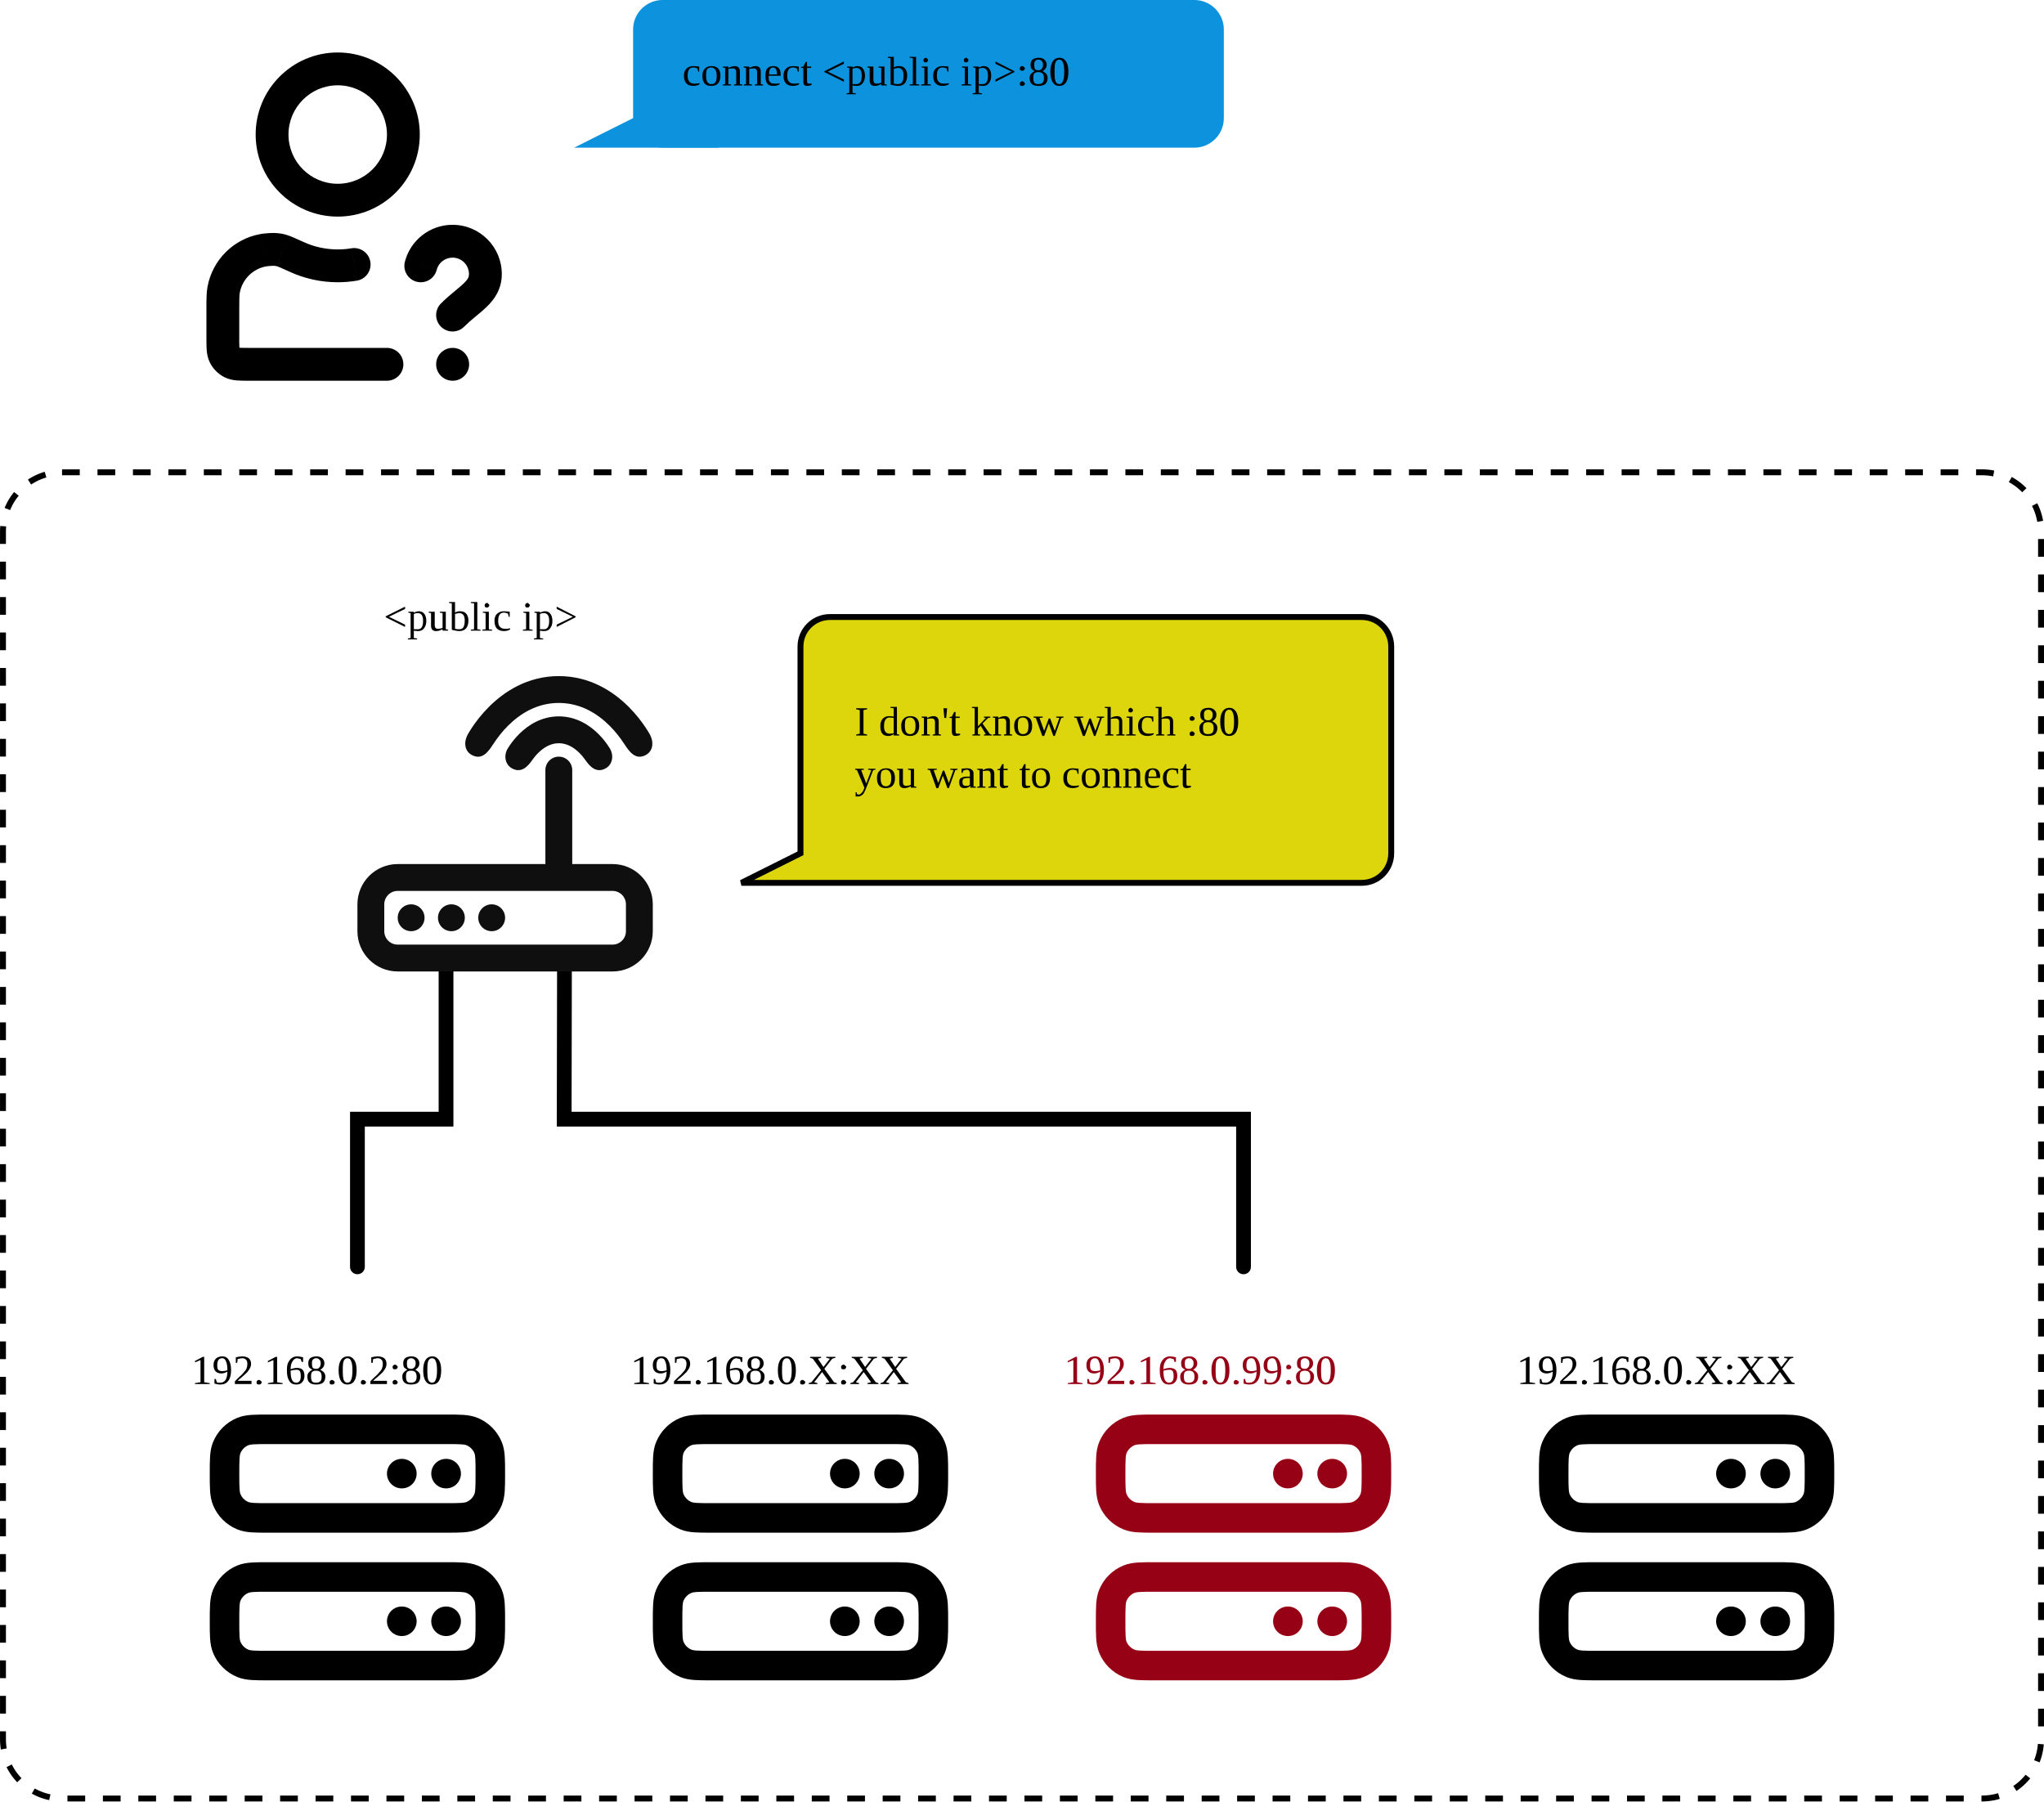
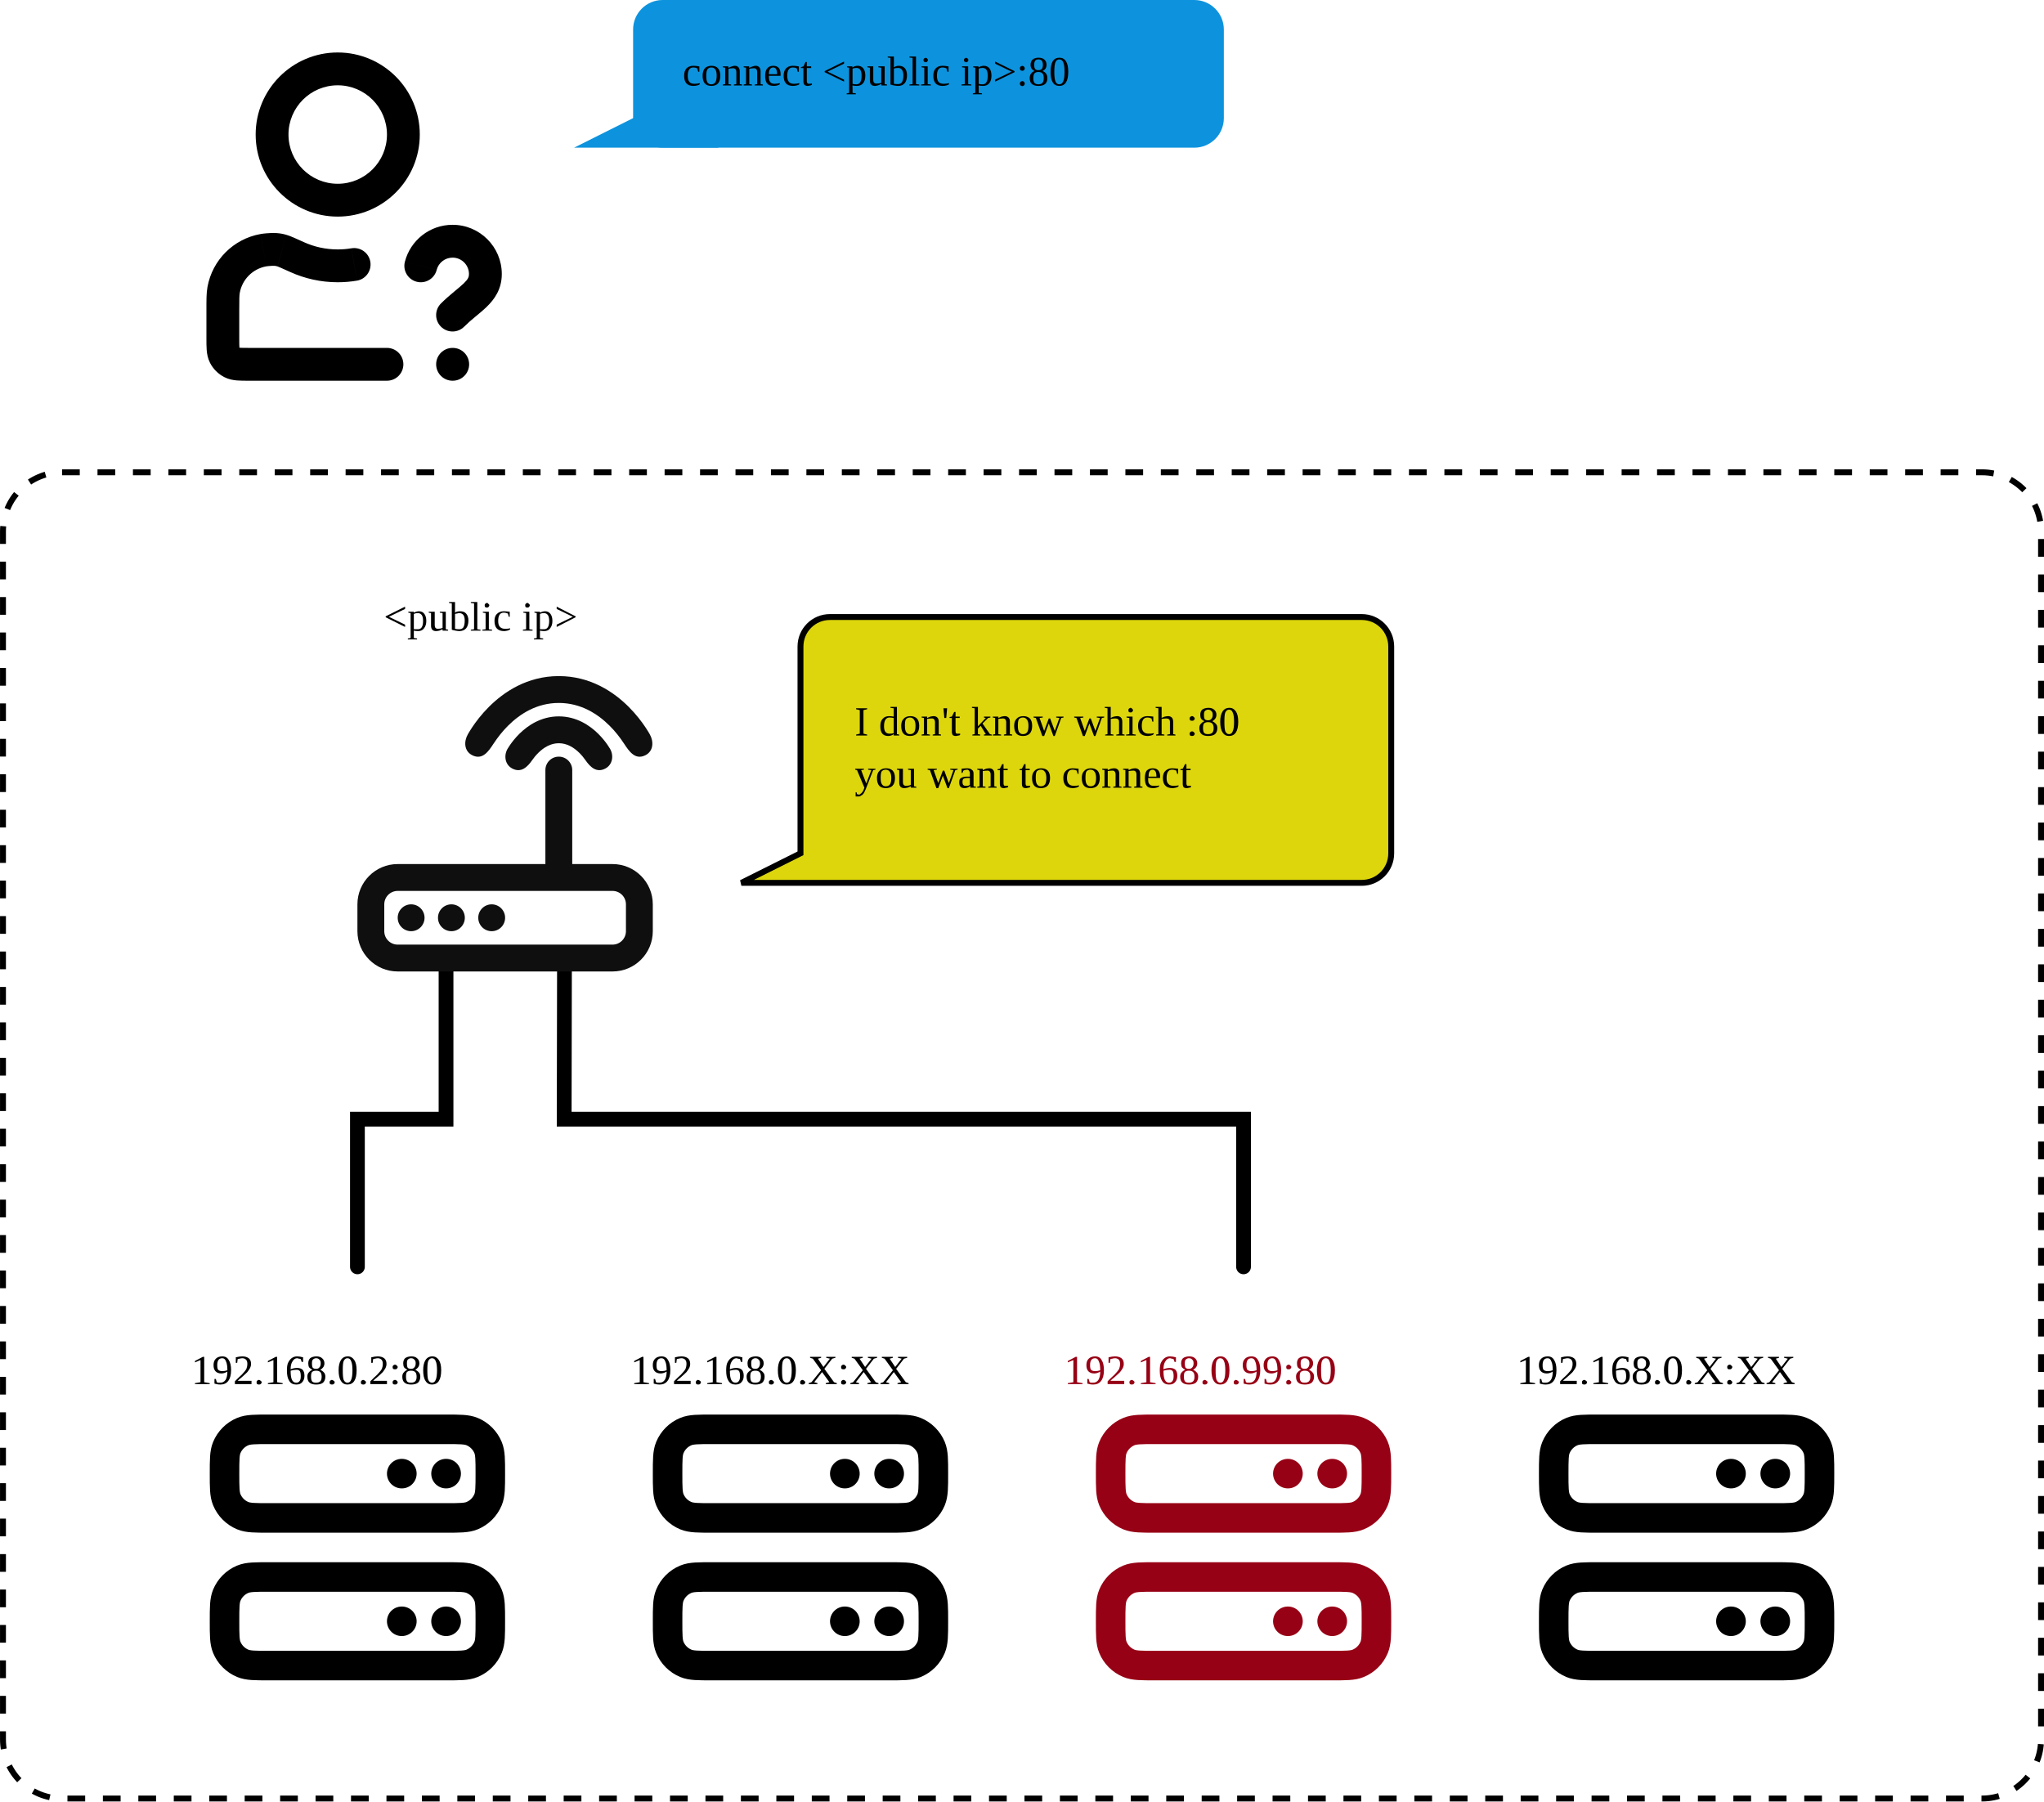
- <svg xmlns="http://www.w3.org/2000/svg" width="69.201mm" height="60.99mm" viewBox="0 0 69.201 60.99" version="1.1" id="svg1" xml:space="preserve">
+ <svg xmlns="http://www.w3.org/2000/svg" width="300mm" height="264.403mm" viewBox="0 0 300 264.403" version="1.1" id="svg1" xml:space="preserve">
  <defs id="defs1" />
-   <g id="layer3" transform="translate(-32.89926,-112.1105)" />
-   <g id="layer1" transform="translate(-32.89926,-112.1105)">
-     <g style="fill:none" id="g3" transform="matrix(0.5556468,0,0,0.5556468,38.22095,112.7758)">
+   <g id="layer3" transform="translate(-32.85241,-83.79745)" />
+   <g id="layer1" transform="translate(-32.85241,-83.79745)">
+     <g style="fill:none" id="g3" transform="matrix(2.408847,0,0,2.408847,55.92307,86.68163)">
      <path d="M 4.546,20.891 5,20 v 0 z M 4.109,20.454 5,20 v 0 z m -0.061,-3.988 0.984,0.178 v 0 z m 2.418,-2.418 0.178,0.984 v 0 z m 2.061,0.42 -0.413,0.911 z M 7.598,14.072 7.869,13.11 Z M 6.716,14.017 6.64,13.02 Z M 7.204,14.003 7.278,13.005 Z m 4.962,1.901 c 0.545,-0.091 0.912,-0.607 0.821,-1.152 -0.091,-0.545 -0.607,-0.912 -1.152,-0.821 z M 14,22 c 0.552,0 1,-0.448 1,-1 0,-0.552 -0.448,-1 -1,-1 z m 3.29,-4.707 c -0.391,0.391 -0.391,1.024 0,1.414 0.391,0.391 1.024,0.391 1.414,0 z m -2.198,-2.542 c -0.138,0.535 0.184,1.08 0.719,1.218 0.535,0.138 1.08,-0.184 1.218,-0.719 z M 17.997,20 c -0.552,0 -1,0.448 -1,1 0,0.552 0.448,1 1,1 z m 0.01,2 c 0.552,0 1,-0.448 1,-1 0,-0.552 -0.448,-1 -1,-1 z M 14,7 c 0,1.657 -1.343,3 -3,3 v 2 c 2.761,0 5,-2.239 5,-5 z m -3,3 C 9.343,10 8,8.657 8,7 H 6 c 0,2.761 2.239,5 5,5 z M 8,7 C 8,5.343 9.343,4 11,4 V 2 C 8.239,2 6,4.239 6,7 Z m 3,-3 c 1.657,0 3,1.343 3,3 h 2 C 16,4.239 13.761,2 11,2 Z m 0,10 C 10.263,14 9.566,13.841 8.939,13.557 L 8.114,15.379 C 8.995,15.778 9.973,16 11,16 Z M 5,19.4 V 17.684 H 3 V 19.4 Z M 5.6,20 C 5.303,20 5.141,19.999 5.025,19.99 4.92,19.981 4.942,19.971 5,20 l -0.908,1.782 c 0.271,0.138 0.541,0.182 0.77,0.201 C 5.079,22.001 5.336,22 5.6,22 Z M 3,19.4 c 0,0.264 -7.8e-4,0.521 0.017,0.738 0.019,0.229 0.063,0.498 0.201,0.77 L 5,20 C 5.029,20.058 5.019,20.08 5.01,19.975 5.001,19.859 5,19.697 5,19.4 Z M 5,20 v 0 l -1.782,0.908 c 0.192,0.376 0.498,0.682 0.874,0.874 z M 5,17.684 C 5,17.005 5.004,16.798 5.032,16.644 L 3.064,16.287 C 2.996,16.663 3,17.092 3,17.684 Z m 1.64,-4.664 c -0.119,0.009 -0.235,0.023 -0.352,0.044 l 0.356,1.968 C 6.68,15.025 6.726,15.019 6.792,15.014 Z M 5.032,16.644 C 5.181,15.823 5.823,15.181 6.644,15.032 L 6.287,13.064 C 4.646,13.361 3.361,14.646 3.064,16.287 Z M 8.939,13.557 C 8.469,13.344 8.109,13.177 7.869,13.11 L 7.327,15.035 c -0.006,-0.002 0.005,0.001 0.043,0.016 0.036,0.014 0.086,0.035 0.154,0.064 0.139,0.06 0.325,0.144 0.59,0.264 z m -2.148,1.457 C 7.029,14.996 7.067,14.995 7.129,15 L 7.278,13.005 C 7.04,12.988 6.852,13.004 6.64,13.02 Z M 7.869,13.11 C 7.654,13.049 7.501,13.022 7.278,13.005 l -0.149,1.994 c 0.059,0.004 0.084,0.008 0.1,0.011 0.016,0.003 0.04,0.008 0.097,0.024 z m 3.965,0.821 C 11.564,13.976 11.285,14 11,14 v 2 c 0.396,0 0.786,-0.033 1.165,-0.097 z M 14,20 H 5.6 v 2 H 14 Z m 4.997,-4.5 c 0,0.173 -0.045,0.305 -0.319,0.57 -0.154,0.148 -0.335,0.296 -0.586,0.504 -0.238,0.198 -0.518,0.435 -0.802,0.719 l 1.414,1.414 c 0.216,-0.216 0.436,-0.404 0.667,-0.596 0.218,-0.181 0.474,-0.389 0.696,-0.603 0.476,-0.459 0.93,-1.077 0.93,-2.009 z m -1,-1 c 0.552,0 1,0.448 1,1 h 2 c 0,-1.657 -1.343,-3 -3,-3 z m -0.969,0.749 C 17.14,14.818 17.532,14.5 17.997,14.5 v -2 c -1.399,0 -2.572,0.957 -2.905,2.251 z M 17.997,22 h 0.01 v -2 h -0.01 z" fill="#000000" id="path1-1" />
    </g>
    <text xml:space="preserve" style="font-size:1.411px;fill:#000000;fill-opacity:1;stroke:none;stroke-width:0.2;stroke-dasharray:none;stroke-opacity:1" x="21" y="130.396" id="text7">
      <tspan id="tspan7" style="fill:#000000;fill-opacity:1;stroke-width:0.2" x="21" y="130.396" />
    </text>
-     <g id="g12">
+     <g id="g12" transform="matrix(4.335214,0,0,4.335214,-109.7729,-402.2254)">
      <rect style="fill:none;fill-opacity:1;stroke:#000000;stroke-width:0.2;stroke-dasharray:0.6, 0.6;stroke-dashoffset:0;stroke-opacity:1" id="rect10" width="69" height="44.9" x="33" y="128.1" ry="2" rx="2" />
      <path style="fill:none;fill-opacity:1;stroke:#000000;stroke-width:0.5;stroke-linecap:round;stroke-dasharray:none;stroke-opacity:1" d="m 45,155 -2e-6,-5 h 3 v -5.405" id="path10" />
      <path style="fill:none;fill-opacity:1;stroke:#000000;stroke-width:0.5;stroke-linecap:round;stroke-dasharray:none;stroke-opacity:1" d="m 52.01,144.595 -0.01,5.405 h 23 v 5" id="path11" />
      <g style="fill:none" id="g1" transform="matrix(0.4545455,0,0,0.4545455,44.54546,134.5454)">
        <path d="M 9.226,5.332 C 8.922,5.863 8.934,6.585 9.553,6.894 10.32,7.278 10.766,6.599 11.132,6.043 11.447,5.564 11.801,5.113 12.207,4.707 13.098,3.816 14.359,3 16,3 c 1.641,0 2.902,0.816 3.793,1.707 0.404,0.404 0.757,0.852 1.07,1.329 0.366,0.555 0.818,1.242 1.584,0.859 0.616,-0.308 0.629,-1.034 0.327,-1.562 C 22.702,5.205 22.596,5.029 22.457,4.82 22.18,4.405 21.764,3.85 21.207,3.293 20.098,2.184 18.359,1 16,1 13.641,1 11.902,2.184 10.793,3.293 10.236,3.85 9.82,4.405 9.543,4.82 9.404,5.029 9.298,5.205 9.226,5.332 Z" fill="#0f0f0f" id="path1" />
        <path d="M 14.476,6.713 C 14.277,6.909 14.122,7.108 14.018,7.258 13.67,7.76 13.197,8.238 12.529,7.882 11.977,7.588 11.892,6.897 12.193,6.398 12.236,6.327 12.297,6.231 12.376,6.117 12.532,5.892 12.765,5.591 13.074,5.287 13.681,4.69 14.669,4 16,4 c 1.331,0 2.319,0.69 2.926,1.287 0.309,0.304 0.542,0.605 0.698,0.83 0.079,0.113 0.14,0.21 0.182,0.281 0.301,0.5 0.214,1.191 -0.336,1.484 C 18.803,8.238 18.33,7.76 17.982,7.258 17.878,7.108 17.723,6.909 17.524,6.713 17.114,6.31 16.602,6 16,6 15.398,6 14.886,6.31 14.476,6.713 Z" fill="#0f0f0f" id="path2" />
        <path d="m 5,18 c -0.552,0 -1,0.448 -1,1 0,0.552 0.448,1 1,1 0.552,0 1,-0.448 1,-1 0,-0.552 -0.448,-1 -1,-1 z" fill="#0f0f0f" id="path3" />
        <path d="m 7,19 c 0,-0.552 0.448,-1 1,-1 0.552,0 1,0.448 1,1 0,0.552 -0.448,1 -1,1 -0.552,0 -1,-0.448 -1,-1 z" fill="#0f0f0f" id="path4" />
        <path d="m 10,19 c 0,-0.552 0.448,-1 1,-1 0.552,0 1,0.448 1,1 0,0.552 -0.448,1 -1,1 -0.552,0 -1,-0.448 -1,-1 z" fill="#0f0f0f" id="path5" />
        <path fill-rule="evenodd" clip-rule="evenodd" d="m 15,8 c 0,-0.552 0.448,-1 1,-1 0.552,0 1,0.448 1,1 v 7 h 3 c 1.657,0 3,1.343 3,3 v 2 c 0,1.657 -1.343,3 -3,3 H 4 C 2.343,23 1,21.657 1,20 v -2 c 0,-1.657 1.343,-3 3,-3 h 11 z m 5,9 c 0.552,0 1,0.448 1,1 v 2 c 0,0.552 -0.448,1 -1,1 H 4 C 3.448,21 3,20.552 3,20 v -2 c 0,-0.552 0.448,-1 1,-1 z" fill="#0f0f0f" id="path6" />
      </g>
      <g id="g4">
        <g style="fill:none" id="g2" transform="matrix(0.4999051,0,0,0.4999051,39.00114,158.5012)">
          <path d="m 18,7 h 0.01 M 15,7 h 0.01 M 18,17 h 0.01 M 15,17 h 0.01 M 6,10 h 12 c 0.932,0 1.398,0 1.765,-0.152 0.49,-0.203 0.879,-0.592 1.082,-1.082 C 21,8.398 21,7.932 21,7 21,6.068 21,5.602 20.848,5.235 20.645,4.745 20.255,4.355 19.765,4.152 19.398,4 18.932,4 18,4 H 6 C 5.068,4 4.602,4 4.235,4.152 3.745,4.355 3.355,4.745 3.152,5.235 3,5.602 3,6.068 3,7 3,7.932 3,8.398 3.152,8.765 3.355,9.255 3.745,9.645 4.235,9.848 4.602,10 5.068,10 6,10 Z m 0,10 h 12 c 0.932,0 1.398,0 1.765,-0.152 0.49,-0.203 0.879,-0.592 1.082,-1.082 C 21,18.398 21,17.932 21,17 c 0,-0.932 0,-1.398 -0.152,-1.765 -0.203,-0.49 -0.592,-0.879 -1.082,-1.082 C 19.398,14 18.932,14 18,14 H 6 C 5.068,14 4.602,14 4.235,14.152 3.745,14.355 3.355,14.745 3.152,15.235 3,15.602 3,16.068 3,17 c 0,0.932 0,1.398 0.152,1.765 0.203,0.49 0.592,0.879 1.082,1.082 C 4.602,20 5.068,20 6,20 Z" stroke="#000000" stroke-width="2" stroke-linecap="round" stroke-linejoin="round" id="path1-7" />
        </g>
        <g style="fill:none" id="g2-7" transform="matrix(0.4999051,0,0,0.4999051,84.00114,158.5012)">
          <path d="m 18,7 h 0.01 M 15,7 h 0.01 M 18,17 h 0.01 M 15,17 h 0.01 M 6,10 h 12 c 0.932,0 1.398,0 1.765,-0.152 0.49,-0.203 0.879,-0.592 1.082,-1.082 C 21,8.398 21,7.932 21,7 21,6.068 21,5.602 20.848,5.235 20.645,4.745 20.255,4.355 19.765,4.152 19.398,4 18.932,4 18,4 H 6 C 5.068,4 4.602,4 4.235,4.152 3.745,4.355 3.355,4.745 3.152,5.235 3,5.602 3,6.068 3,7 3,7.932 3,8.398 3.152,8.765 3.355,9.255 3.745,9.645 4.235,9.848 4.602,10 5.068,10 6,10 Z m 0,10 h 12 c 0.932,0 1.398,0 1.765,-0.152 0.49,-0.203 0.879,-0.592 1.082,-1.082 C 21,18.398 21,17.932 21,17 c 0,-0.932 0,-1.398 -0.152,-1.765 -0.203,-0.49 -0.592,-0.879 -1.082,-1.082 C 19.398,14 18.932,14 18,14 H 6 C 5.068,14 4.602,14 4.235,14.152 3.745,14.355 3.355,14.745 3.152,15.235 3,15.602 3,16.068 3,17 c 0,0.932 0,1.398 0.152,1.765 0.203,0.49 0.592,0.879 1.082,1.082 C 4.602,20 5.068,20 6,20 Z" stroke="#000000" stroke-width="2" stroke-linecap="round" stroke-linejoin="round" id="path1-7-6" />
        </g>
        <g style="fill:none;fill-opacity:1;stroke:#970115;stroke-opacity:1" id="g2-6" transform="matrix(0.4999051,0,0,0.4999051,69.00114,158.5012)">
          <path d="m 18,7 h 0.01 M 15,7 h 0.01 M 18,17 h 0.01 M 15,17 h 0.01 M 6,10 h 12 c 0.932,0 1.398,0 1.765,-0.152 0.49,-0.203 0.879,-0.592 1.082,-1.082 C 21,8.398 21,7.932 21,7 21,6.068 21,5.602 20.848,5.235 20.645,4.745 20.255,4.355 19.765,4.152 19.398,4 18.932,4 18,4 H 6 C 5.068,4 4.602,4 4.235,4.152 3.745,4.355 3.355,4.745 3.152,5.235 3,5.602 3,6.068 3,7 3,7.932 3,8.398 3.152,8.765 3.355,9.255 3.745,9.645 4.235,9.848 4.602,10 5.068,10 6,10 Z m 0,10 h 12 c 0.932,0 1.398,0 1.765,-0.152 0.49,-0.203 0.879,-0.592 1.082,-1.082 C 21,18.398 21,17.932 21,17 c 0,-0.932 0,-1.398 -0.152,-1.765 -0.203,-0.49 -0.592,-0.879 -1.082,-1.082 C 19.398,14 18.932,14 18,14 H 6 C 5.068,14 4.602,14 4.235,14.152 3.745,14.355 3.355,14.745 3.152,15.235 3,15.602 3,16.068 3,17 c 0,0.932 0,1.398 0.152,1.765 0.203,0.49 0.592,0.879 1.082,1.082 C 4.602,20 5.068,20 6,20 Z" stroke="#000000" stroke-width="2" stroke-linecap="round" stroke-linejoin="round" id="path1-7-9" style="fill:none;fill-opacity:1;stroke:#970115;stroke-opacity:1" />
        </g>
        <g style="fill:none" id="g2-5" transform="matrix(0.4999051,0,0,0.4999051,54.00114,158.5012)">
          <path d="m 18,7 h 0.01 M 15,7 h 0.01 M 18,17 h 0.01 M 15,17 h 0.01 M 6,10 h 12 c 0.932,0 1.398,0 1.765,-0.152 0.49,-0.203 0.879,-0.592 1.082,-1.082 C 21,8.398 21,7.932 21,7 21,6.068 21,5.602 20.848,5.235 20.645,4.745 20.255,4.355 19.765,4.152 19.398,4 18.932,4 18,4 H 6 C 5.068,4 4.602,4 4.235,4.152 3.745,4.355 3.355,4.745 3.152,5.235 3,5.602 3,6.068 3,7 3,7.932 3,8.398 3.152,8.765 3.355,9.255 3.745,9.645 4.235,9.848 4.602,10 5.068,10 6,10 Z m 0,10 h 12 c 0.932,0 1.398,0 1.765,-0.152 0.49,-0.203 0.879,-0.592 1.082,-1.082 C 21,18.398 21,17.932 21,17 c 0,-0.932 0,-1.398 -0.152,-1.765 -0.203,-0.49 -0.592,-0.879 -1.082,-1.082 C 19.398,14 18.932,14 18,14 H 6 C 5.068,14 4.602,14 4.235,14.152 3.745,14.355 3.355,14.745 3.152,15.235 3,15.602 3,16.068 3,17 c 0,0.932 0,1.398 0.152,1.765 0.203,0.49 0.592,0.879 1.082,1.082 C 4.602,20 5.068,20 6,20 Z" stroke="#000000" stroke-width="2" stroke-linecap="round" stroke-linejoin="round" id="path1-7-2" />
        </g>
        <text xml:space="preserve" style="font-size:1.411px;fill:#000000;fill-opacity:1;stroke:none;stroke-width:0.2;stroke-dasharray:none;stroke-opacity:1" x="39.375" y="158.968" id="text3">
          <tspan id="tspan3" style="font-size:1.411px;fill:#000000;fill-opacity:1;stroke:none;stroke-width:0.2;stroke-dasharray:none" x="39.375" y="158.968">192.168.0.2:80</tspan>
        </text>
        <text xml:space="preserve" style="font-size:1.411px;fill:#000000;fill-opacity:1;stroke:none;stroke-width:0.2;stroke-dasharray:none;stroke-opacity:1" x="54.247" y="158.968" id="text3-6">
          <tspan id="tspan3-6" style="font-size:1.411px;fill:#000000;fill-opacity:1;stroke:none;stroke-width:0.2;stroke-dasharray:none" x="54.247" y="158.968">192.168.0.X:XX</tspan>
        </text>
        <text xml:space="preserve" style="font-size:1.411px;fill:#000000;fill-opacity:1;stroke:none;stroke-width:0.2;stroke-dasharray:none;stroke-opacity:1" x="84.247" y="158.968" id="text3-6-6">
          <tspan id="tspan3-6-6" style="font-size:1.411px;fill:#000000;fill-opacity:1;stroke:none;stroke-width:0.2;stroke-dasharray:none" x="84.247" y="158.968">192.168.0.X:XX</tspan>
        </text>
        <text xml:space="preserve" style="font-size:1.411px;fill:#970115;fill-opacity:1;stroke:none;stroke-width:0.2;stroke-dasharray:none;stroke-opacity:1" x="68.926" y="158.968" id="text3-7">
          <tspan id="tspan3-7" style="font-size:1.411px;fill:#970115;fill-opacity:1;stroke:none;stroke-width:0.2;stroke-dasharray:none" x="68.926" y="158.968">192.168.0.99:80</tspan>
        </text>
      </g>
      <text xml:space="preserve" style="font-size:1.411px;fill:#000000;fill-opacity:1;stroke:none;stroke-width:0.2;stroke-dasharray:none;stroke-opacity:1" x="45.893" y="133.46" id="text4">
        <tspan id="tspan4" style="fill:#000000;fill-opacity:1;stroke-width:0.2" x="45.893" y="133.46">&lt;public ip&gt;</tspan>
      </text>
      <path id="rect4" style="fill:#ddd60d;fill-opacity:1;stroke:#000000;stroke-width:0.2;stroke-dasharray:none;stroke-opacity:1" d="m 61,133 c -0.554,0 -1,0.446 -1,1 v 7 l -2,1 h 3 18 c 0.554,0 1,-0.446 1,-1 v -7 c 0,-0.554 -0.446,-1 -1,-1 z" />
      <text xml:space="preserve" style="font-size:1.411px;fill:#000000;fill-opacity:1;stroke:none;stroke-width:0.2;stroke-dasharray:none;stroke-opacity:1" x="61.836" y="137.012" id="text8">
        <tspan id="tspan8" style="stroke-width:0.2" x="61.836" y="137.012">I don't know which :80</tspan>
        <tspan style="stroke-width:0.2" x="61.836" y="138.776" id="tspan9">you want to connect</tspan>
      </text>
    </g>
-     <rect style="fill:#0d93dd;fill-opacity:1;stroke:none;stroke-width:0.15;stroke-dasharray:none;stroke-opacity:1" id="rect4-6" width="20" height="5" x="54.333" y="112.11" ry="1" rx="1" />
-     <path style="fill:#0d93dd;fill-opacity:1;stroke:none;stroke-width:0.2;stroke-dasharray:none;stroke-opacity:1" id="path7-4" d="m 65.048,148.92 -2.452,0 -2.452,0 1.226,-2.124 1.226,-2.124 1.226,2.124 z" transform="matrix(1,0,0,0.2888304,-7.810798,74.09785)" />
-     <text xml:space="preserve" style="font-size:1.411px;fill:#000000;fill-opacity:1;stroke:none;stroke-width:0.2;stroke-dasharray:none;stroke-opacity:1" x="56.007" y="115.005" id="text8-7">
-       <tspan style="stroke-width:0.2" x="56.007" y="115.005" id="tspan9-4">connect &lt;public ip&gt;:80</tspan>
+     <rect style="fill:#0d93dd;fill-opacity:1;stroke:none;stroke-width:0.65;stroke-dasharray:none;stroke-opacity:1" id="rect4-6" width="86.704" height="21.676" x="125.773" y="83.797" ry="4.335" rx="4.335" />
+     <path style="fill:#0d93dd;fill-opacity:1;stroke:none;stroke-width:0.2;stroke-dasharray:none;stroke-opacity:1" id="path7-4" d="m 65.048,148.92 -2.452,0 -2.452,0 1.226,-2.124 1.226,-2.124 1.226,2.124 z" transform="matrix(4.335214,0,0,1.252141,-143.6344,-80.9954)" />
+     <text xml:space="preserve" style="font-size:6.117px;fill:#000000;fill-opacity:1;stroke:none;stroke-width:0.867;stroke-dasharray:none;stroke-opacity:1" x="133.028" y="96.344" id="text8-7">
+       <tspan style="stroke-width:0.867" x="133.028" y="96.344" id="tspan9-4">connect &lt;public ip&gt;:80</tspan>
    </text>
  </g>
-   <g id="layer2" transform="translate(-32.89926,-112.1105)" />
+   <g id="layer2" transform="translate(-32.85241,-83.79745)" />
</svg>
